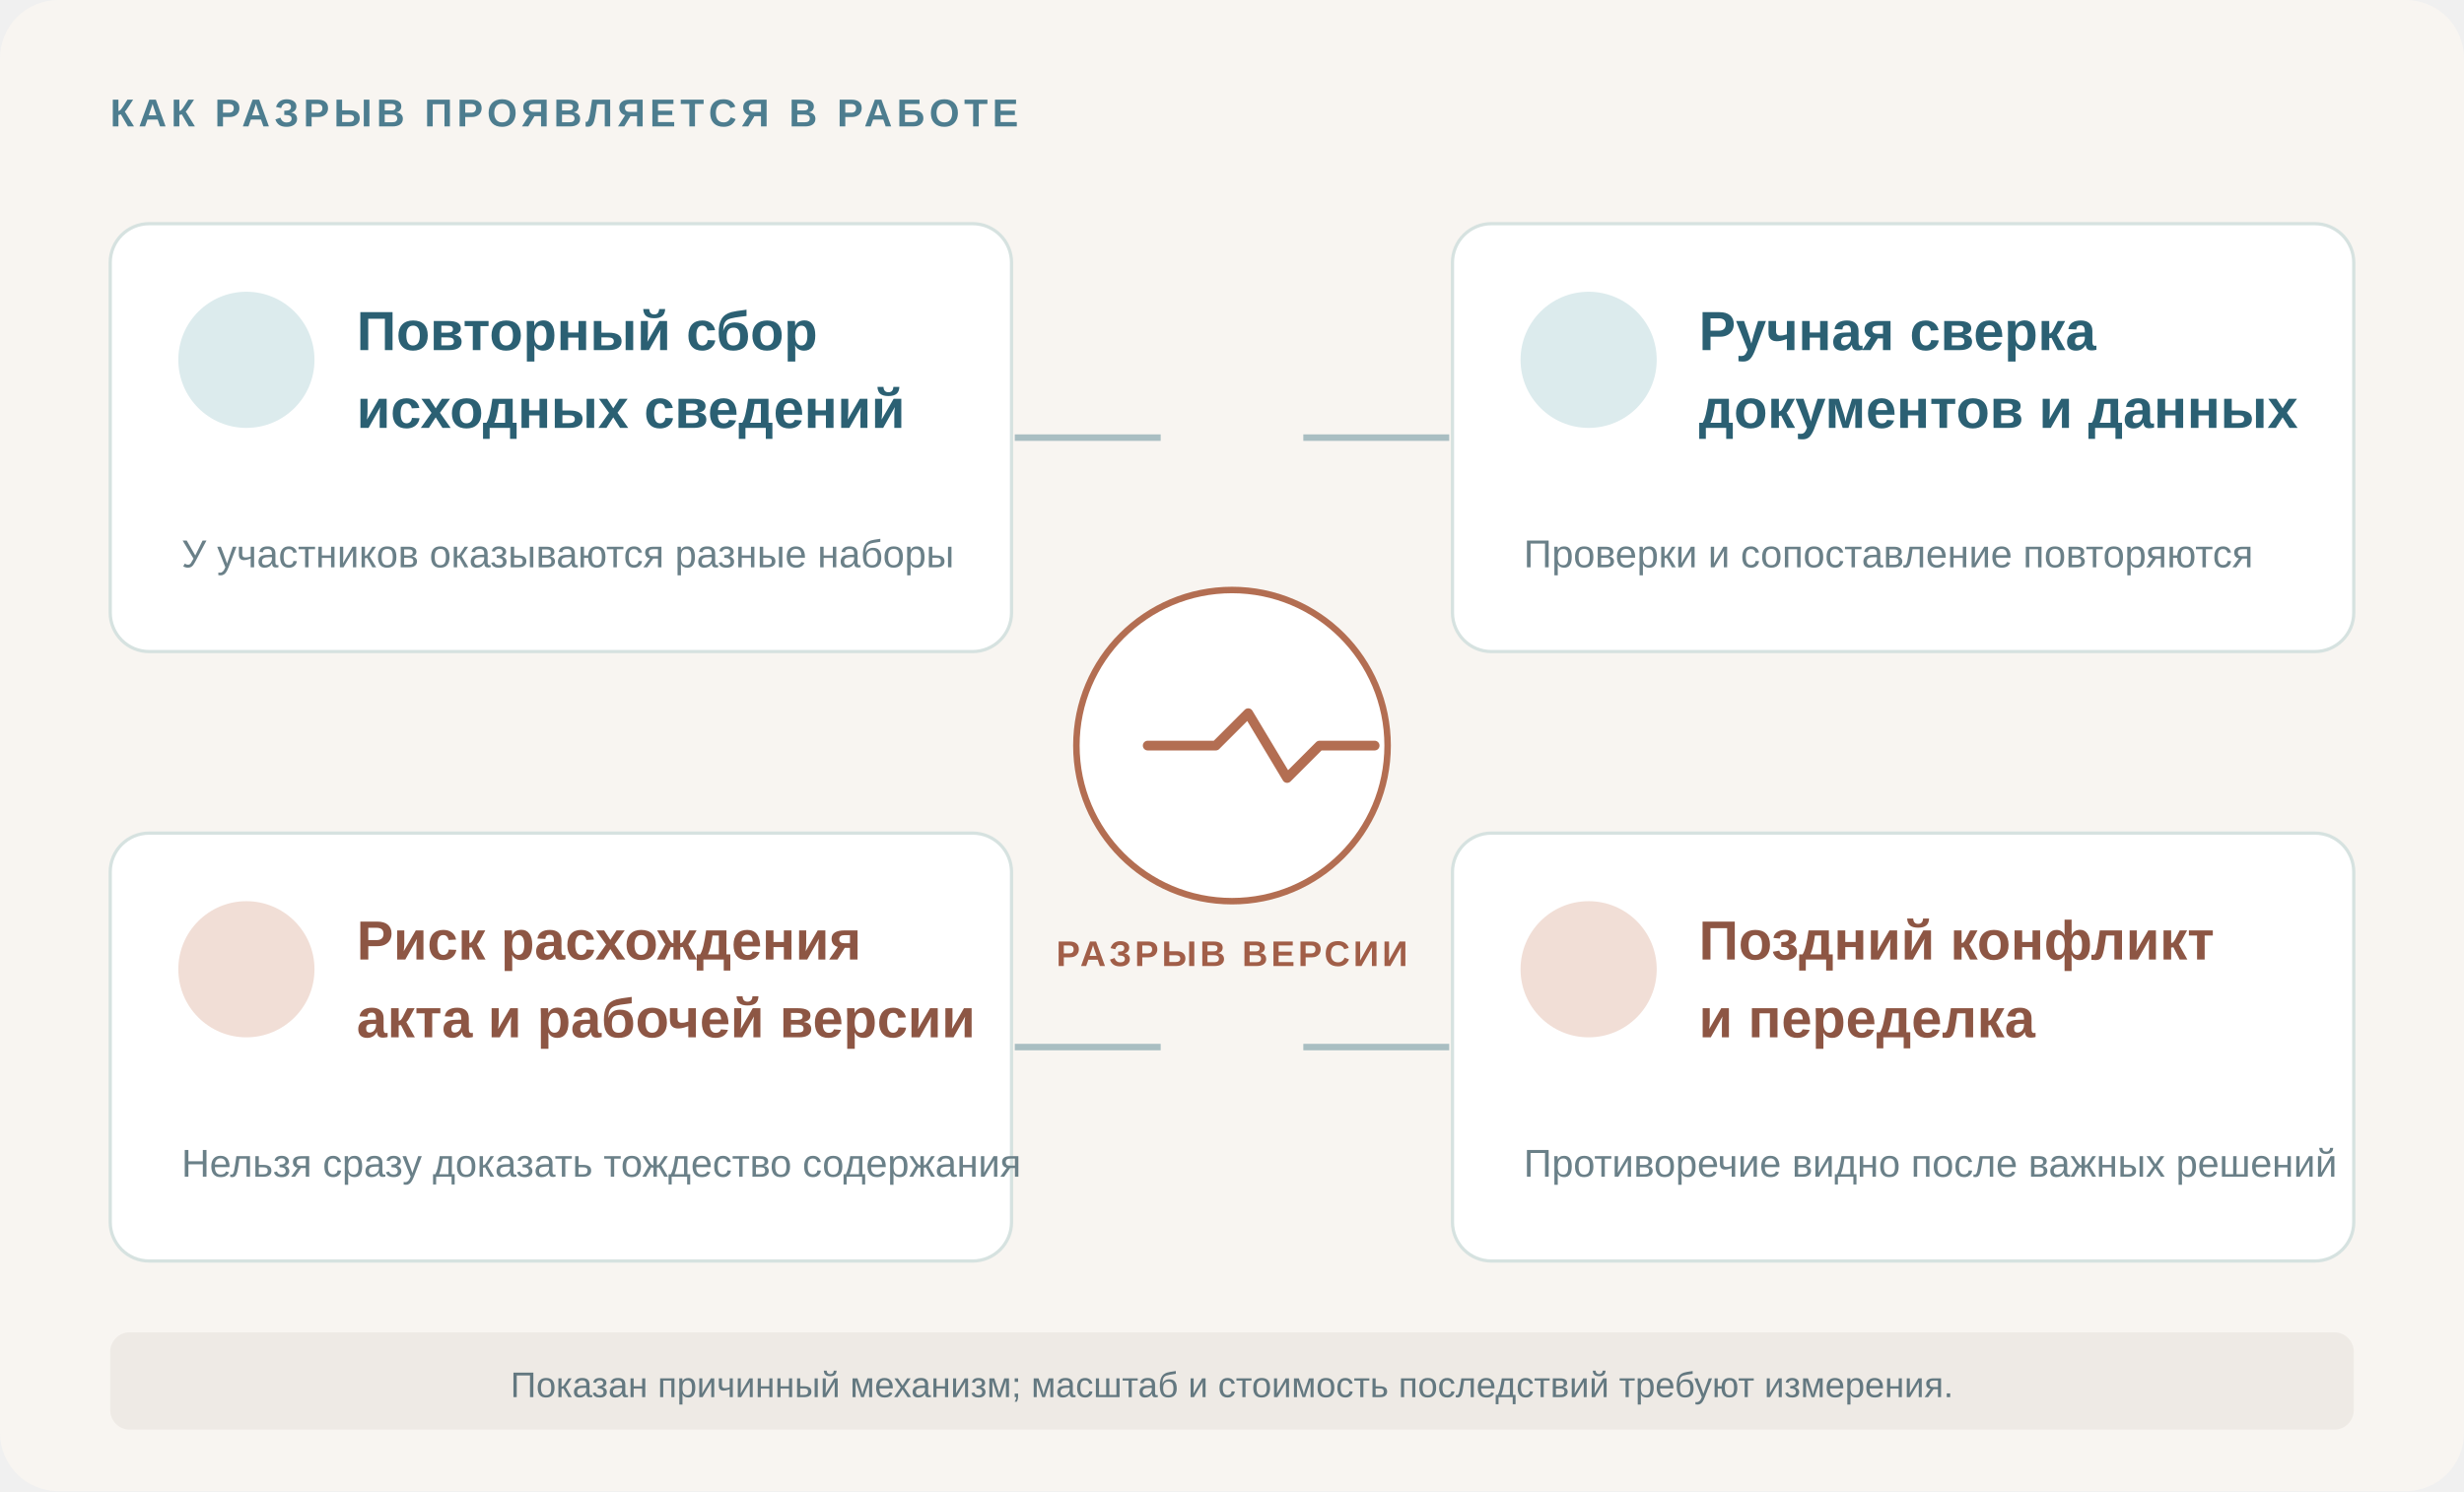
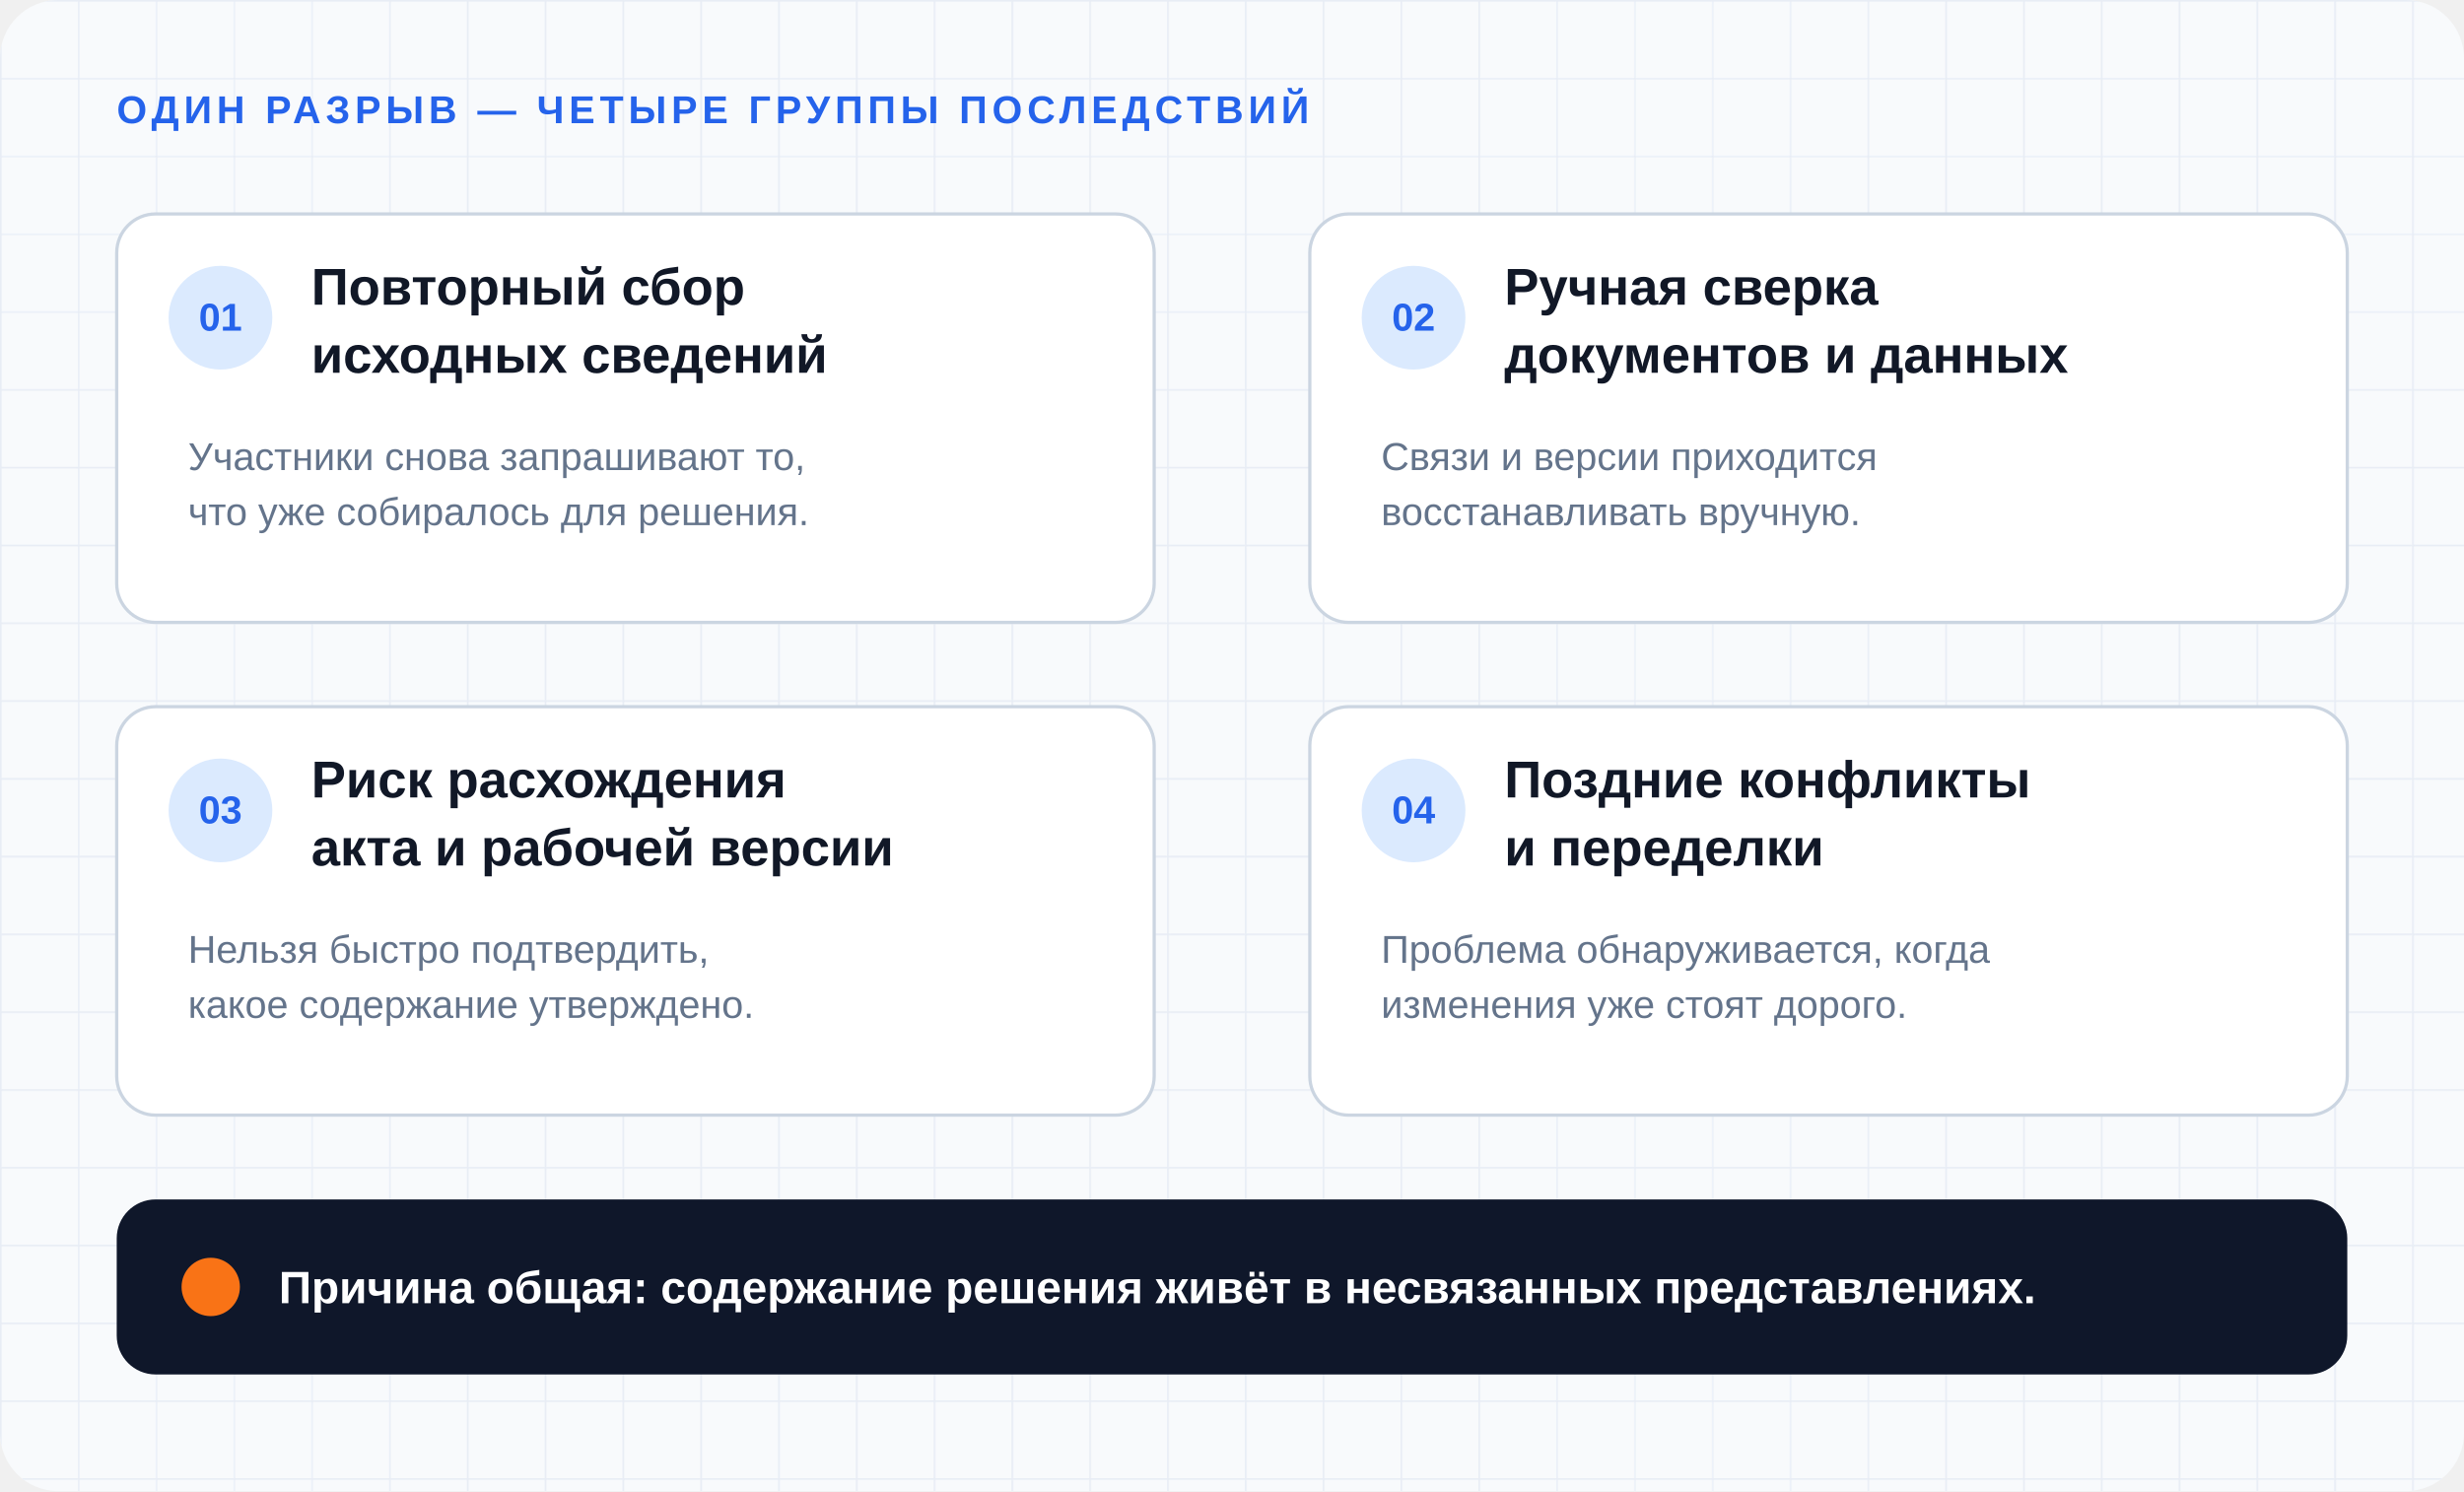
<svg xmlns="http://www.w3.org/2000/svg" width="760" height="460" viewBox="0 0 760 460" role="img" aria-labelledby="title desc">
-   <rect width="760" height="460" rx="18" fill="#F8F5F1" />
-   <g font-family="Arial, Helvetica, sans-serif">
-     <text x="34" y="39" fill="#4D7D8F" font-size="12" font-weight="700" letter-spacing="1.4">КАК РАЗРЫВ ПРОЯВЛЯЕТСЯ В РАБОТЕ</text>
-     <g stroke="#D6E2E0" fill="#FFFFFF">
-       <rect x="34" y="69" width="278" height="132" rx="12" />
-       <rect x="448" y="69" width="278" height="132" rx="12" />
-       <rect x="34" y="257" width="278" height="132" rx="12" />
-       <rect x="448" y="257" width="278" height="132" rx="12" />
+   <defs>
+     <pattern id="grid" width="24" height="24" patternUnits="userSpaceOnUse">
+       <path d="M24 0H0V24" fill="none" stroke="#E8EDF5" />
+     </pattern>
+   </defs>
+   <rect width="760" height="460" rx="18" fill="#F8FAFC" />
+   <rect width="760" height="460" rx="18" fill="url(#grid)" />
+   <g font-family="Arial,Helvetica,sans-serif">
+     <text x="36" y="38" fill="#2563EB" font-size="12" font-weight="700" letter-spacing="1.5">ОДИН РАЗРЫВ — ЧЕТЫРЕ ГРУППЫ ПОСЛЕДСТВИЙ</text>
+     <g fill="#FFF" stroke="#CBD5E1">
+       <rect x="36" y="66" width="320" height="126" rx="12" />
+       <rect x="404" y="66" width="320" height="126" rx="12" />
+       <rect x="36" y="218" width="320" height="126" rx="12" />
+       <rect x="404" y="218" width="320" height="126" rx="12" />
    </g>
-     <g fill="#DCEBED">
-       <circle cx="76" cy="111" r="21" />
-       <circle cx="490" cy="111" r="21" />
+     <g fill="#DBEAFE">
+       <circle cx="68" cy="98" r="16" />
+       <circle cx="436" cy="98" r="16" />
+       <circle cx="68" cy="250" r="16" />
+       <circle cx="436" cy="250" r="16" />
    </g>
-     <g fill="#F1DED6">
-       <circle cx="76" cy="299" r="21" />
-       <circle cx="490" cy="299" r="21" />
+     <g fill="#2563EB" font-size="12" font-weight="700" text-anchor="middle">
+       <text x="68" y="102">01</text>
+       <text x="436" y="102">02</text>
+       <text x="68" y="254">03</text>
+       <text x="436" y="254">04</text>
    </g>
-     <g fill="#2B6073" font-size="17" font-weight="700">
-       <text x="110" y="108">Повторный сбор</text>
-       <text x="110" y="132">исходных сведений</text>
-       <text x="524" y="108">Ручная сверка</text>
-       <text x="524" y="132">документов и данных</text>
+     <g fill="#111827" font-size="16" font-weight="700">
+       <text x="96" y="94">Повторный сбор</text>
+       <text x="96" y="115">исходных сведений</text>
+       <text x="464" y="94">Ручная сверка</text>
+       <text x="464" y="115">документов и данных</text>
+       <text x="96" y="246">Риск расхождения</text>
+       <text x="96" y="267">акта и рабочей версии</text>
+       <text x="464" y="246">Поздние конфликты</text>
+       <text x="464" y="267">и переделки</text>
    </g>
-     <g fill="#8D5644" font-size="17" font-weight="700">
-       <text x="110" y="296">Риск расхождения</text>
-       <text x="110" y="320">акта и рабочей версии</text>
-       <text x="524" y="296">Поздний конфликт</text>
-       <text x="524" y="320">и переделка</text>
+     <g fill="#64748B" font-size="12">
+       <text x="58" y="145">Участники снова запрашивают то,</text>
+       <text x="58" y="162">что уже собиралось для решения.</text>
+       <text x="426" y="145">Связи и версии приходится</text>
+       <text x="426" y="162">восстанавливать вручную.</text>
+       <text x="58" y="297">Нельзя быстро подтвердить,</text>
+       <text x="58" y="314">какое содержание утверждено.</text>
+       <text x="426" y="297">Проблема обнаруживается, когда</text>
+       <text x="426" y="314">изменения уже стоят дорого.</text>
    </g>
-     <g fill="#6A8088" font-size="12">
-       <text x="56" y="175">У участников оказываются разные наборы</text>
-       <text x="470" y="175">Проверки и сопоставление повторяются</text>
-       <text x="56" y="363">Нельзя сразу доказать тождество содержания</text>
-       <text x="470" y="363">Противоречие видно после важных решений</text>
-     </g>
-     <g fill="none" stroke="#A9BEc2" stroke-width="2">
-       <path d="M313 135h45M402 135h45M313 323h45M402 323h45M380 202v54" />
-     </g>
-     <g transform="translate(336 178)">
-       <circle cx="44" cy="52" r="48" fill="#FFFFFF" stroke="#B36E52" stroke-width="2" />
-       <path d="M18 52h21l10-10 12 20 10-10h17" fill="none" stroke="#B36E52" stroke-width="3" stroke-linecap="round" stroke-linejoin="round" />
-       <text x="44" y="120" text-anchor="middle" fill="#A15E48" font-size="11" font-weight="700" letter-spacing="1">РАЗРЫВ ВЕРСИИ</text>
-     </g>
-     <rect x="34" y="411" width="692" height="30" rx="6" fill="#EEEAE5" />
-     <text x="380" y="431" text-anchor="middle" fill="#637880" font-size="11">Показан причинный механизм; масштаб и стоимость последствий требуют измерения.</text>
+     <rect x="36" y="370" width="688" height="54" rx="12" fill="#0F172A" />
+     <circle cx="65" cy="397" r="9" fill="#F97316" />
+     <text x="86" y="402" fill="#FFF" font-size="14" font-weight="700">Причина общая: содержание решения живёт в несвязанных представлениях.</text>
  </g>
</svg>
